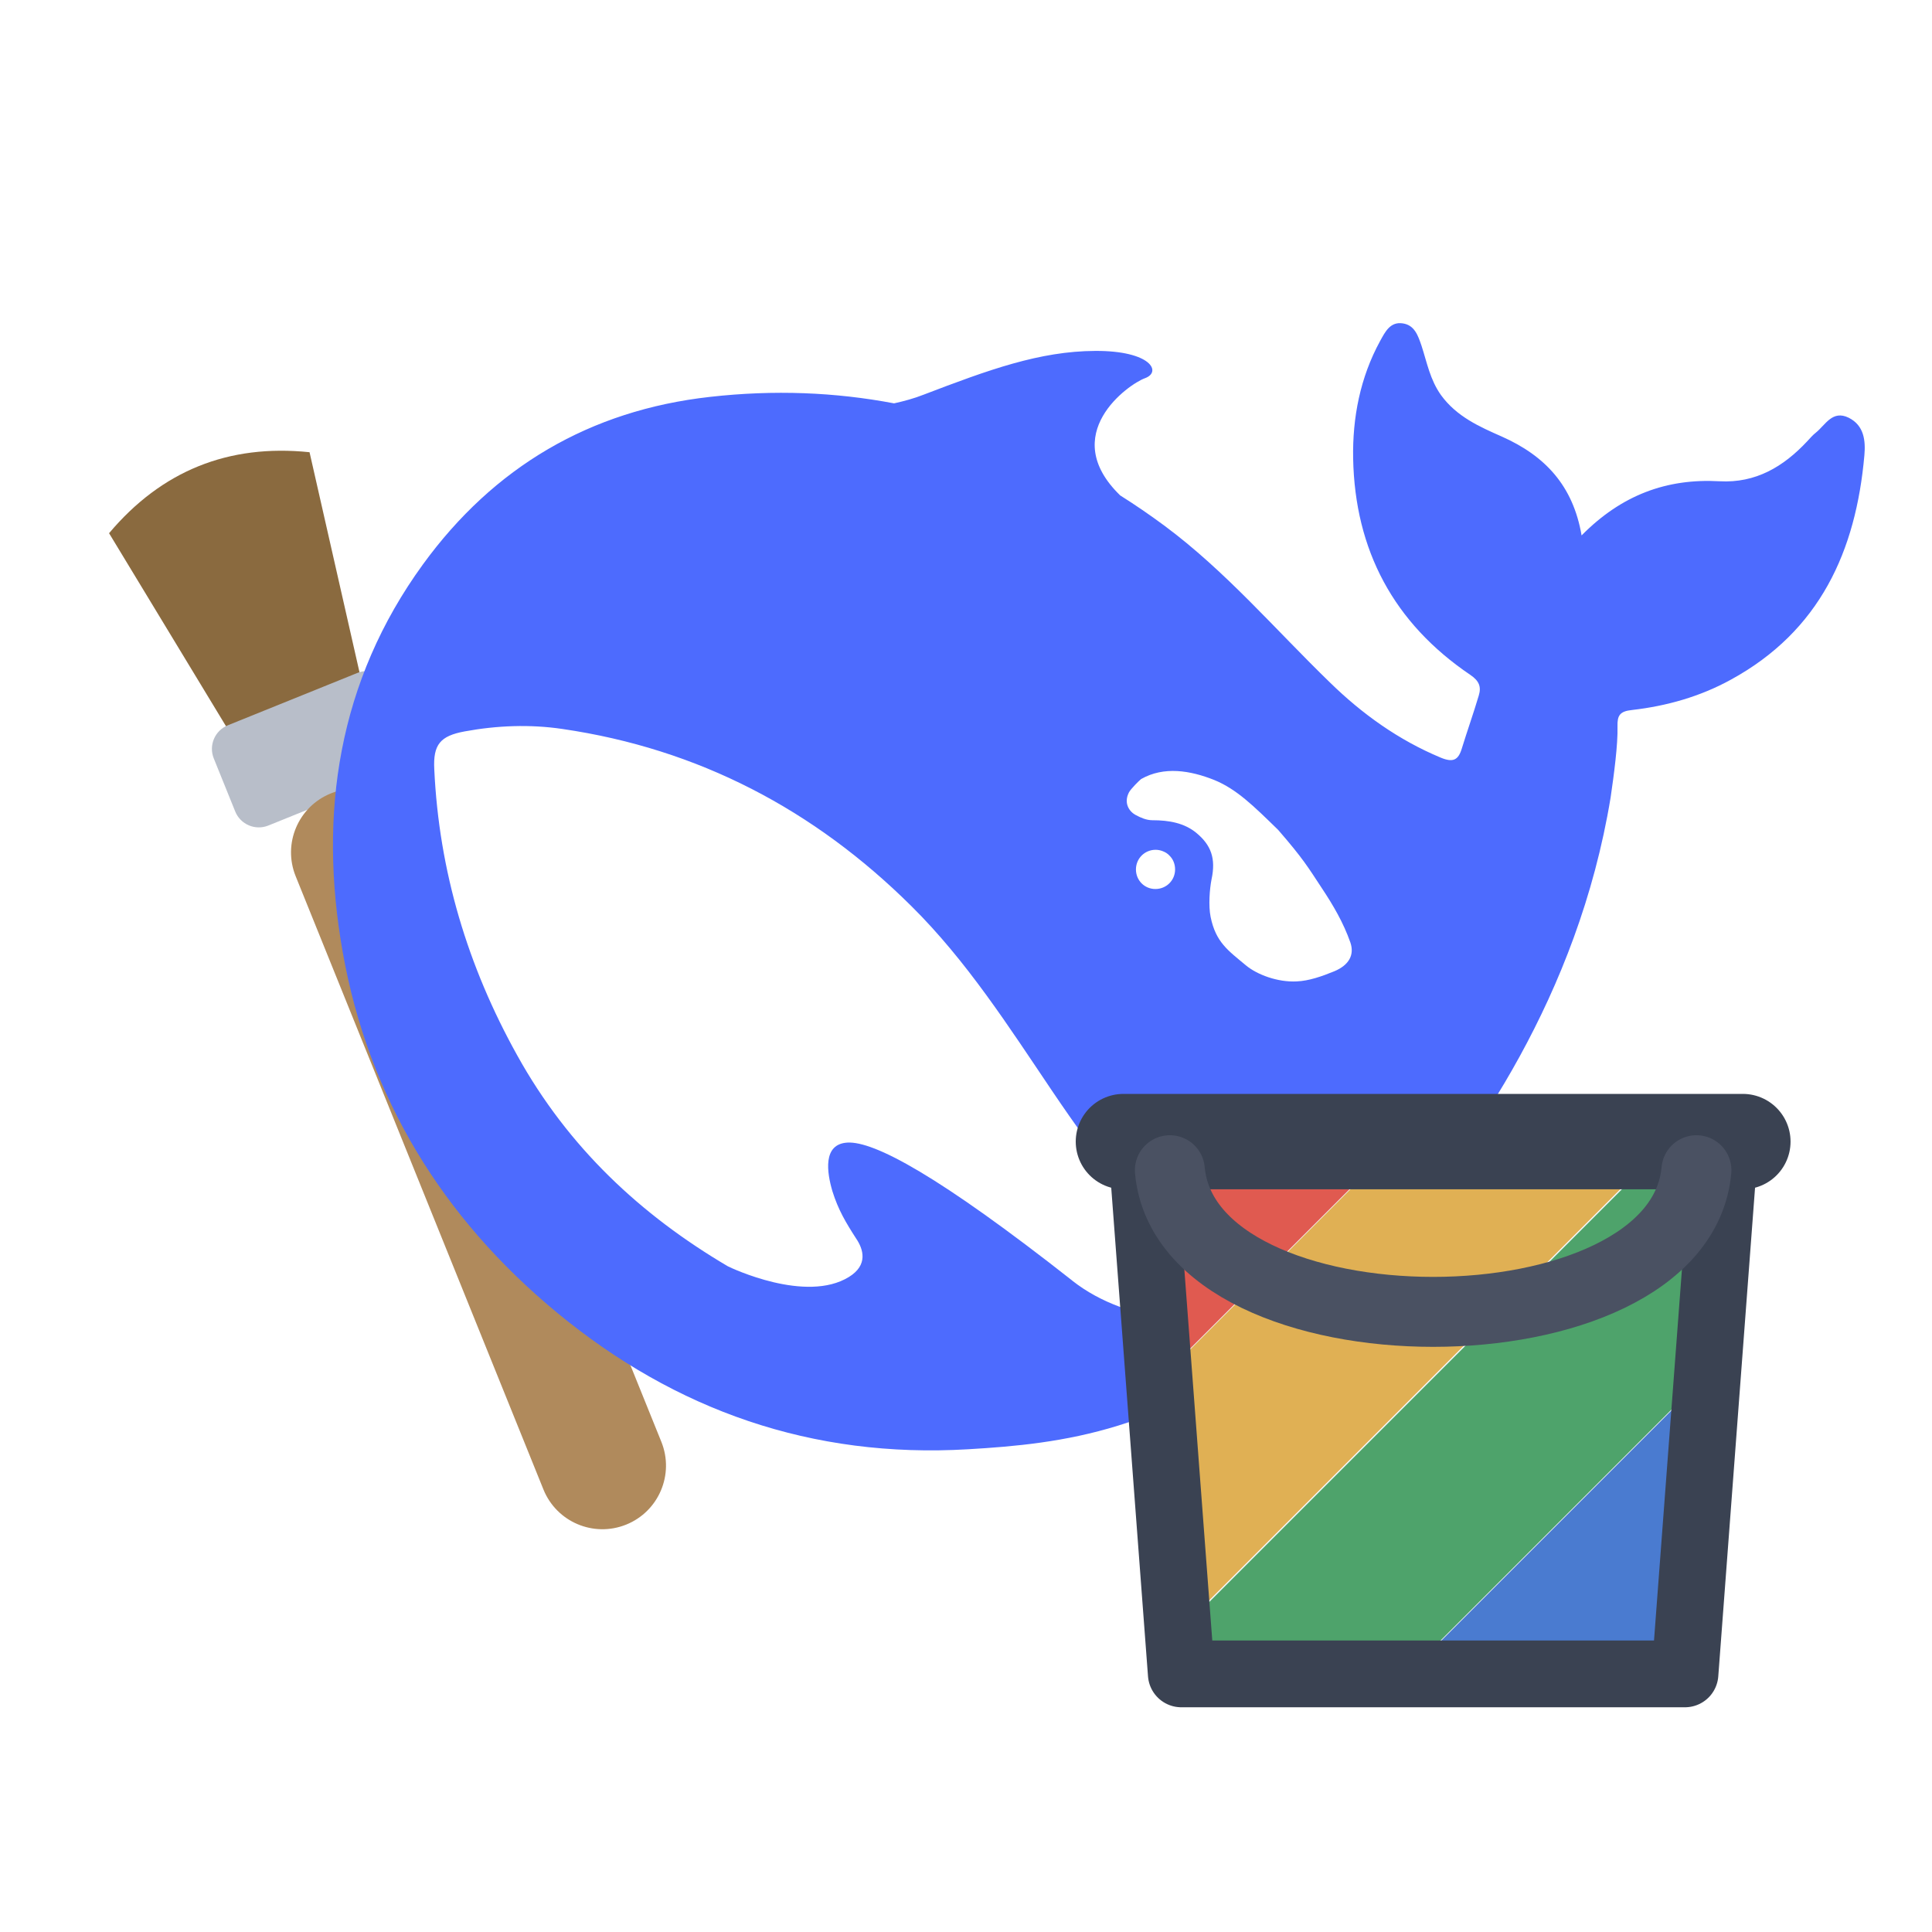
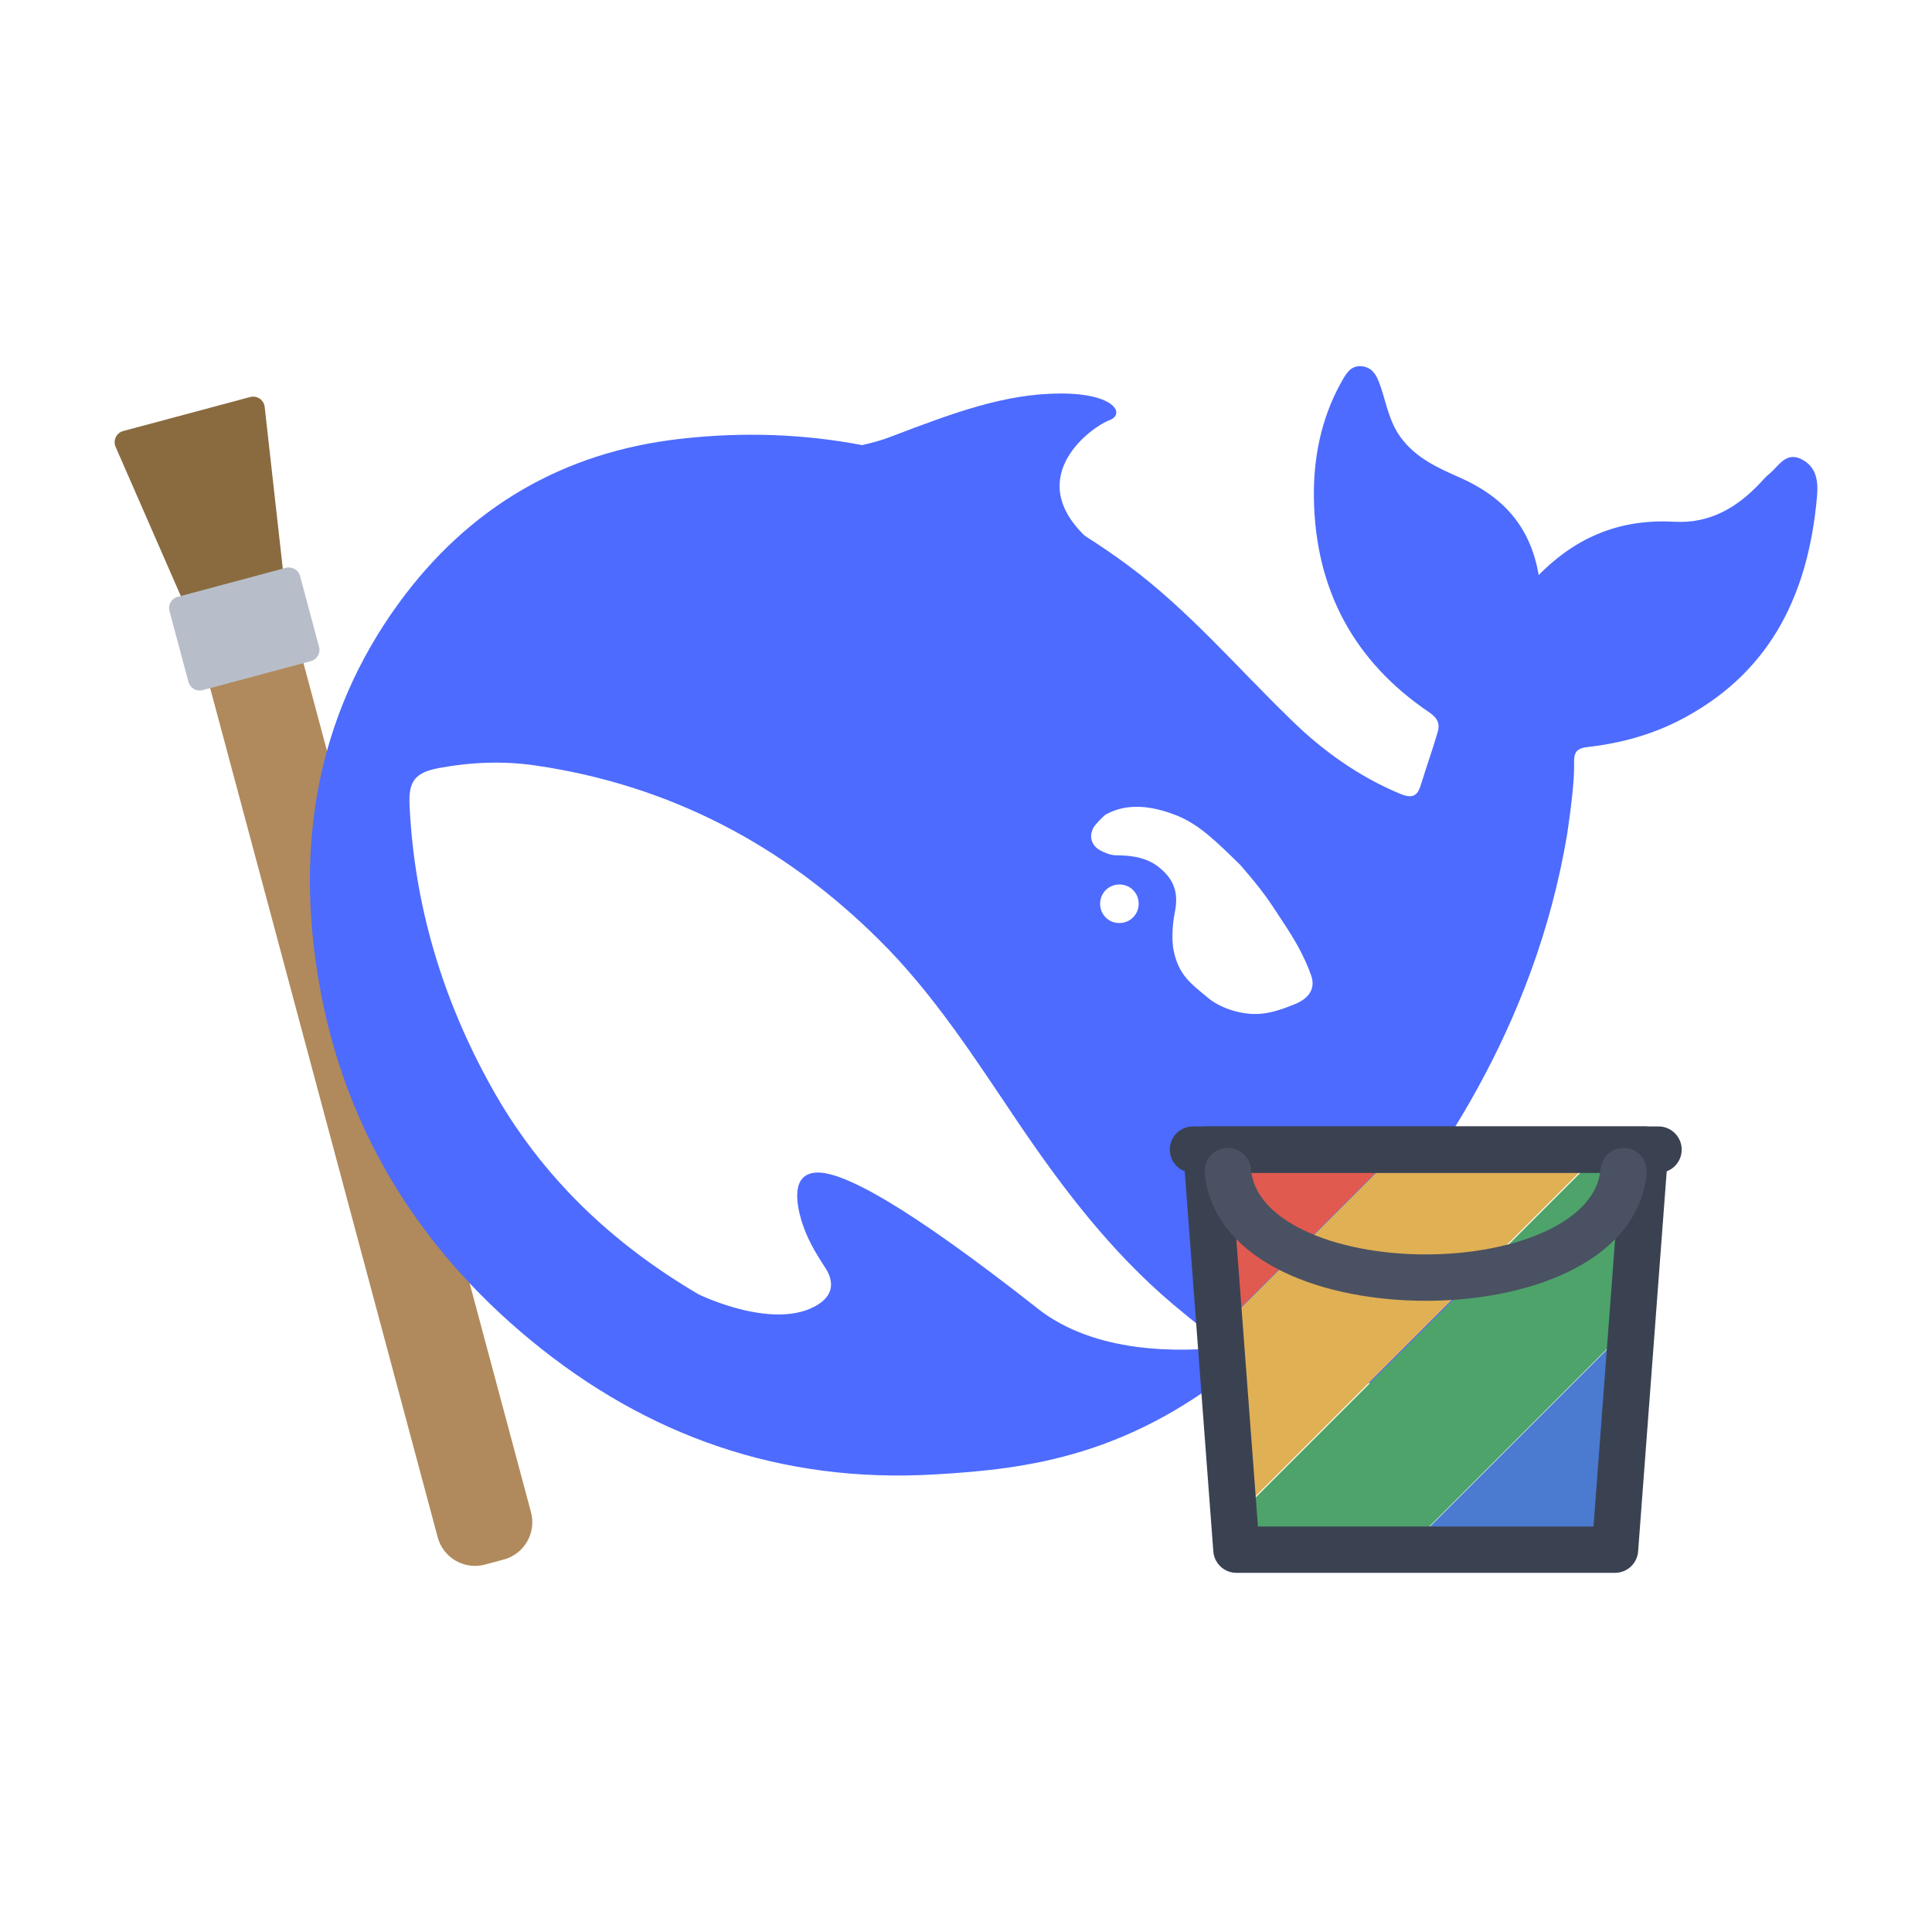
- <svg xmlns="http://www.w3.org/2000/svg" width="48" height="48" viewBox="0 0 48 48" role="img" aria-label="Easy Paint">
+ <svg xmlns="http://www.w3.org/2000/svg" id="_图层_1" data-name="图层 1" viewBox="0 0 500 500">
  <defs>
-     <clipPath id="bucketBody">
-       <path d="M24.11 19.47 L33.29 19.47 L32.66 27.84 L24.74 27.84 Z" />
+     <style>
+       .cls-1 {
+         fill: #4d6bfe;
+       }
+ 
+       .cls-2 {
+         fill: #e05a50;
+       }
+ 
+       .cls-3 {
+         fill: #b08a5c;
+       }
+ 
+       .cls-4 {
+         fill: #4ea36b;
+       }
+ 
+       .cls-5, .cls-6, .cls-7, .cls-8 {
+         fill: none;
+       }
+ 
+       .cls-9 {
+         fill: #b8bec9;
+       }
+ 
+       .cls-10 {
+         fill: #4a7bd0;
+       }
+ 
+       .cls-6, .cls-7 {
+         stroke-linecap: round;
+         stroke-miterlimit: 6.32;
+       }
+ 
+       .cls-6, .cls-7, .cls-8 {
+         stroke-width: 12px;
+       }
+ 
+       .cls-6, .cls-8 {
+         stroke: #3a4252;
+       }
+ 
+       .cls-11 {
+         fill: #8a6a3f;
+       }
+ 
+       .cls-12 {
+         clip-path: url(#clippath);
+       }
+ 
+       .cls-7 {
+         stroke: #4a5162;
+       }
+ 
+       .cls-8 {
+         stroke-linejoin: round;
+       }
+ 
+       .cls-13 {
+         fill: #e0b054;
+       }
+     </style>
+     <clipPath id="clippath">
+       <polygon class="cls-5" points="312.2 297.52 425.76 297.52 417.96 401.06 320 401.06 312.2 297.52" />
    </clipPath>
  </defs>
-   <g transform="translate(-9.74 -2.4) scale(1.58)">
-     <g transform="translate(4.6 4.0) rotate(-22 8.6 14)">
-       <path fill="#8a6a3f" d="M7.3 8.2 L9.5 8.2 L10.1 4.5 Q8.4 3.6 6.7 4.5 Z" />
-       <rect x="6.9" y="8.0" width="3.0" height="1.7" rx="0.4" fill="#b8bec9" />
-       <rect x="7.4" y="9.6" width="2.0" height="12.4" rx="1.0" fill="#b08a5c" />
-     </g>
-     <g transform="translate(11.4 6.6) scale(1.04)">
-       <path fill="#4d6bfe" d="M22.917 1.43C22.671 1.31 22.566 1.539 22.422 1.655C22.373 1.693 22.332 1.742 22.29 1.787C21.932 2.17 21.513 2.421 20.966 2.391C20.166 2.346 19.483 2.598 18.879 3.21C18.75 2.455 18.324 2.005 17.675 1.716C17.335 1.566 16.992 1.415 16.754 1.089C16.588 0.856 16.542 0.597 16.459 0.342C16.406 0.188 16.354 0.03 16.176 0.004C15.984 -0.026 15.908 0.135 15.833 0.27C15.531 0.822 15.414 1.43 15.425 2.046C15.452 3.432 16.037 4.535 17.199 5.32C17.331 5.41 17.365 5.5 17.324 5.632C17.244 5.902 17.15 6.165 17.067 6.435C17.014 6.608 16.935 6.646 16.75 6.57C16.112 6.304 15.561 5.909 15.074 5.433C14.248 4.633 13.5 3.751 12.568 3.06C12.349 2.898 12.13 2.748 11.903 2.605C10.952 1.682 12.028 0.923 12.277 0.833C12.537 0.739 12.367 0.416 11.526 0.42C10.684 0.424 9.914 0.706 8.933 1.081C8.789 1.138 8.638 1.179 8.484 1.213C7.593 1.044 6.668 1.006 5.702 1.115C3.883 1.318 2.43 2.178 1.362 3.646C0.079 5.41 -0.223 7.415 0.147 9.506C0.535 11.71 1.66 13.535 3.389 14.962C5.181 16.441 7.246 17.166 9.601 17.027C11.032 16.944 12.624 16.753 14.421 15.232C14.874 15.458 15.35 15.548 16.138 15.615C16.746 15.672 17.331 15.585 17.784 15.491C18.493 15.341 18.444 14.684 18.188 14.564C16.108 13.595 16.565 13.989 16.15 13.67C17.206 12.42 18.82 10.198 19.318 7.172C19.367 6.838 19.43 6.368 19.422 6.097C19.418 5.932 19.456 5.868 19.645 5.849C20.166 5.789 20.671 5.647 21.136 5.391C22.483 4.655 23.027 3.446 23.155 1.997C23.174 1.776 23.151 1.547 22.917 1.43ZM11.175 14.474C9.159 12.889 8.182 12.367 7.778 12.39C7.401 12.412 7.469 12.845 7.552 13.126C7.639 13.404 7.752 13.595 7.91 13.84C8.02 14.001 8.095 14.241 7.801 14.422C7.152 14.823 6.023 14.287 5.97 14.26C4.657 13.486 3.559 12.466 2.785 11.069C2.037 9.725 1.603 8.283 1.532 6.744C1.513 6.372 1.622 6.241 1.992 6.173C2.479 6.083 2.981 6.064 3.468 6.136C5.525 6.436 7.276 7.356 8.744 8.813C9.582 9.642 10.216 10.634 10.869 11.602C11.563 12.631 12.31 13.611 13.262 14.415C13.598 14.696 13.866 14.91 14.123 15.068C13.349 15.155 12.058 15.173 11.175 14.475L11.175 14.474ZM12.141 8.26C12.141 8.095 12.273 7.963 12.439 7.963C12.476 7.963 12.511 7.971 12.541 7.982C12.582 7.997 12.62 8.019 12.65 8.053C12.704 8.106 12.733 8.181 12.733 8.26C12.733 8.425 12.601 8.556 12.435 8.556C12.27 8.556 12.141 8.425 12.141 8.26ZM15.142 9.799C14.949 9.878 14.757 9.945 14.572 9.953C14.284 9.968 13.972 9.851 13.802 9.709C13.537 9.487 13.348 9.363 13.27 8.977C13.236 8.812 13.255 8.556 13.284 8.41C13.352 8.094 13.277 7.892 13.055 7.708C12.873 7.558 12.643 7.516 12.39 7.516C12.296 7.516 12.209 7.475 12.145 7.441C12.039 7.389 11.952 7.257 12.035 7.096C12.062 7.043 12.19 6.916 12.22 6.893C12.563 6.698 12.96 6.762 13.326 6.908C13.665 7.047 13.922 7.302 14.292 7.663C14.669 8.098 14.738 8.218 14.953 8.545C15.123 8.801 15.277 9.063 15.383 9.364C15.447 9.551 15.364 9.705 15.142 9.799Z" />
-     </g>
-     <g clip-path="url(#bucketBody)">
-       <rect x="0" y="12" width="48" height="28" fill="#f4f6fa" />
-       <g transform="rotate(45 28.7 23.5)">
-         <rect x="19.43" y="12" width="3.0" height="28" fill="#4a7bd0" />
-         <rect x="22.45" y="12" width="3.0" height="28" fill="#e05a50" />
-         <rect x="25.46" y="12" width="3.0" height="28" fill="#e0b054" />
-         <rect x="28.48" y="12" width="3.0" height="28" fill="#4ea36b" />
-         <rect x="31.49" y="12" width="3.0" height="28" fill="#4a7bd0" />
-         <rect x="34.51" y="12" width="3.0" height="28" fill="#e05a50" />
-         <rect x="37.52" y="12" width="3.0" height="28" fill="#e0b054" />
-         <rect x="40.54" y="12" width="3.0" height="28" fill="#4ea36b" />
+   <g>
+     <path class="cls-11" d="M81.13,218.13l-12.63-112.82c-.2-1.82-1.98-3.04-3.76-2.56l-32.85,8.8c-1.77.48-2.71,2.42-1.97,4.1l45.47,104.02c1.38,3.15,6.11,1.88,5.73-1.54Z" />
+     <path class="cls-3" d="M83.08,158.52h25v240c0,5.52-4.48,10-10,10h-5c-5.52,0-10-4.48-10-10v-240h0Z" transform="translate(-70.12 34.4) rotate(-15)" />
+     <rect class="cls-9" x="45.72" y="150.28" width="35" height="25" rx="3" ry="3" transform="translate(-39.98 21.91) rotate(-15)" />
+   </g>
+   <path class="cls-1" d="M466.23,118.84c-4.14-2.02-5.91,1.84-8.33,3.79-.83.63-1.52,1.46-2.22,2.22-6.04,6.45-13.1,10.69-22.31,10.18-13.48-.76-24.98,3.48-35.16,13.79-2.16-12.71-9.35-20.3-20.28-25.17-5.72-2.53-11.51-5.06-15.51-10.56-2.8-3.92-3.56-8.28-4.96-12.58-.89-2.59-1.78-5.25-4.77-5.69-3.24-.51-4.51,2.22-5.79,4.49-5.09,9.3-7.06,19.54-6.86,29.92.45,23.34,10.3,41.93,29.88,55.15,2.22,1.52,2.8,3.03,2.1,5.25-1.34,4.56-2.92,8.98-4.32,13.54-.89,2.91-2.22,3.55-5.34,2.27-10.75-4.49-20.03-11.13-28.23-19.16-13.92-13.47-26.51-28.33-42.21-39.97-3.69-2.72-7.38-5.25-11.2-7.66-16.02-15.56,2.1-28.33,6.29-29.85,4.39-1.58,1.52-7.02-12.65-6.96-14.18.06-27.15,4.81-43.68,11.13-2.42.95-4.96,1.64-7.56,2.22-15-2.85-30.58-3.48-46.86-1.64-30.64,3.41-55.12,17.9-73.11,42.63-21.61,29.72-26.7,63.5-20.48,98.72,6.54,37.13,25.5,67.86,54.61,91.89,30.2,24.91,64.97,37.13,104.65,34.79,24.1-1.39,50.92-4.62,81.19-30.23,7.63,3.8,15.64,5.31,28.92,6.45,10.23.95,20.09-.51,27.72-2.09,11.95-2.53,11.13-13.59,6.81-15.62-35.03-16.32-27.34-9.68-34.33-15.05,17.8-21.06,44.99-58.49,53.38-109.45.83-5.63,1.88-13.55,1.75-18.11-.07-2.78.57-3.86,3.75-4.18,8.78-1.01,17.29-3.41,25.12-7.72,22.7-12.4,31.86-32.76,34.01-57.17.32-3.73-.07-7.59-4.01-9.55ZM268.44,338.56c-33.95-26.69-50.42-35.48-57.22-35.1-6.36.38-5.21,7.66-3.82,12.4,1.47,4.68,3.37,7.91,6.04,12.02,1.84,2.72,3.12,6.76-1.84,9.8-10.93,6.76-29.94-2.27-30.84-2.72-22.13-13.03-40.62-30.23-53.66-53.75-12.59-22.64-19.9-46.93-21.11-72.86-.32-6.26,1.52-8.47,7.76-9.61,8.2-1.52,16.66-1.84,24.86-.63,34.65,5.06,64.15,20.55,88.88,45.1,14.12,13.97,24.8,30.68,35.8,46.99,11.7,17.33,24.28,33.83,40.31,47.37,5.66,4.74,10.17,8.35,14.5,11.01-13.03,1.46-34.78,1.77-49.65-10v-.02ZM284.71,233.89c0-2.78,2.22-4.99,5.02-4.99.63,0,1.2.13,1.72.31.7.25,1.34.63,1.84,1.2.89.88,1.4,2.15,1.4,3.48,0,2.78-2.22,4.99-5.02,4.99s-4.96-2.22-4.96-4.99ZM335.26,259.81c-3.24,1.33-6.49,2.47-9.6,2.59-4.83.25-10.11-1.71-12.97-4.11-4.45-3.73-7.63-5.82-8.96-12.33-.57-2.78-.25-7.08.25-9.55,1.15-5.31-.13-8.73-3.87-11.83-3.05-2.53-6.93-3.23-11.19-3.23-1.59,0-3.05-.7-4.14-1.26-1.78-.88-3.24-3.1-1.84-5.82.45-.88,2.61-3.03,3.12-3.41,5.79-3.29,12.46-2.22,18.63.25,5.72,2.34,10.05,6.64,16.27,12.71,6.36,7.34,7.5,9.36,11.13,14.87,2.86,4.3,5.47,8.73,7.25,13.79,1.08,3.16-.32,5.74-4.07,7.33Z" />
+   <g>
+     <g class="cls-12">
+       <g>
+         <rect class="cls-10" x="105.98" y="282.72" width="346.35" height="37.11" transform="translate(-131.27 285.63) rotate(-45)" />
+         <rect class="cls-2" x="132.39" y="309.14" width="346.35" height="37.11" transform="translate(-142.21 312.05) rotate(-45)" />
+         <rect class="cls-13" x="158.72" y="335.46" width="346.35" height="37.11" transform="translate(-153.12 338.37) rotate(-45)" />
+         <rect class="cls-4" x="185.13" y="361.88" width="346.35" height="37.11" transform="translate(-164.06 364.79) rotate(-45)" />
+         <rect class="cls-10" x="211.46" y="388.21" width="346.35" height="37.11" transform="translate(-174.97 391.12) rotate(-45)" />
+         <rect class="cls-2" x="237.88" y="414.62" width="346.35" height="37.11" transform="translate(-185.91 417.53) rotate(-45)" />
+         <rect class="cls-13" x="264.2" y="440.95" width="346.35" height="37.11" transform="translate(-196.81 443.86) rotate(-45)" />
+         <rect class="cls-4" x="290.62" y="467.36" width="346.35" height="37.11" transform="translate(-207.75 470.28) rotate(-45)" />
      </g>
    </g>
-     <path fill="none" stroke="#3a4252" stroke-width="1.05" stroke-linejoin="round" d="M24.11 19.47 L33.29 19.47 L32.66 27.84 L24.74 27.84 Z" />
-     <path fill="none" stroke="#3a4252" stroke-width="1.5" stroke-linecap="round" d="M23.83 19.47 L33.57 19.47" />
-     <path fill="none" stroke="#4a5162" stroke-width="1.1" stroke-linecap="round" d="M24.56 19.92 C24.83 22.89 32.57 22.89 32.84 19.92" />
+     <path class="cls-8" d="M312.2,297.52h113.55l-7.79,103.53h-97.97l-7.79-103.53Z" />
+     <path class="cls-6" d="M308.74,297.52h120.48" />
+     <path class="cls-7" d="M317.77,303.09c3.34,36.74,99.08,36.74,102.42,0" />
  </g>
</svg>
